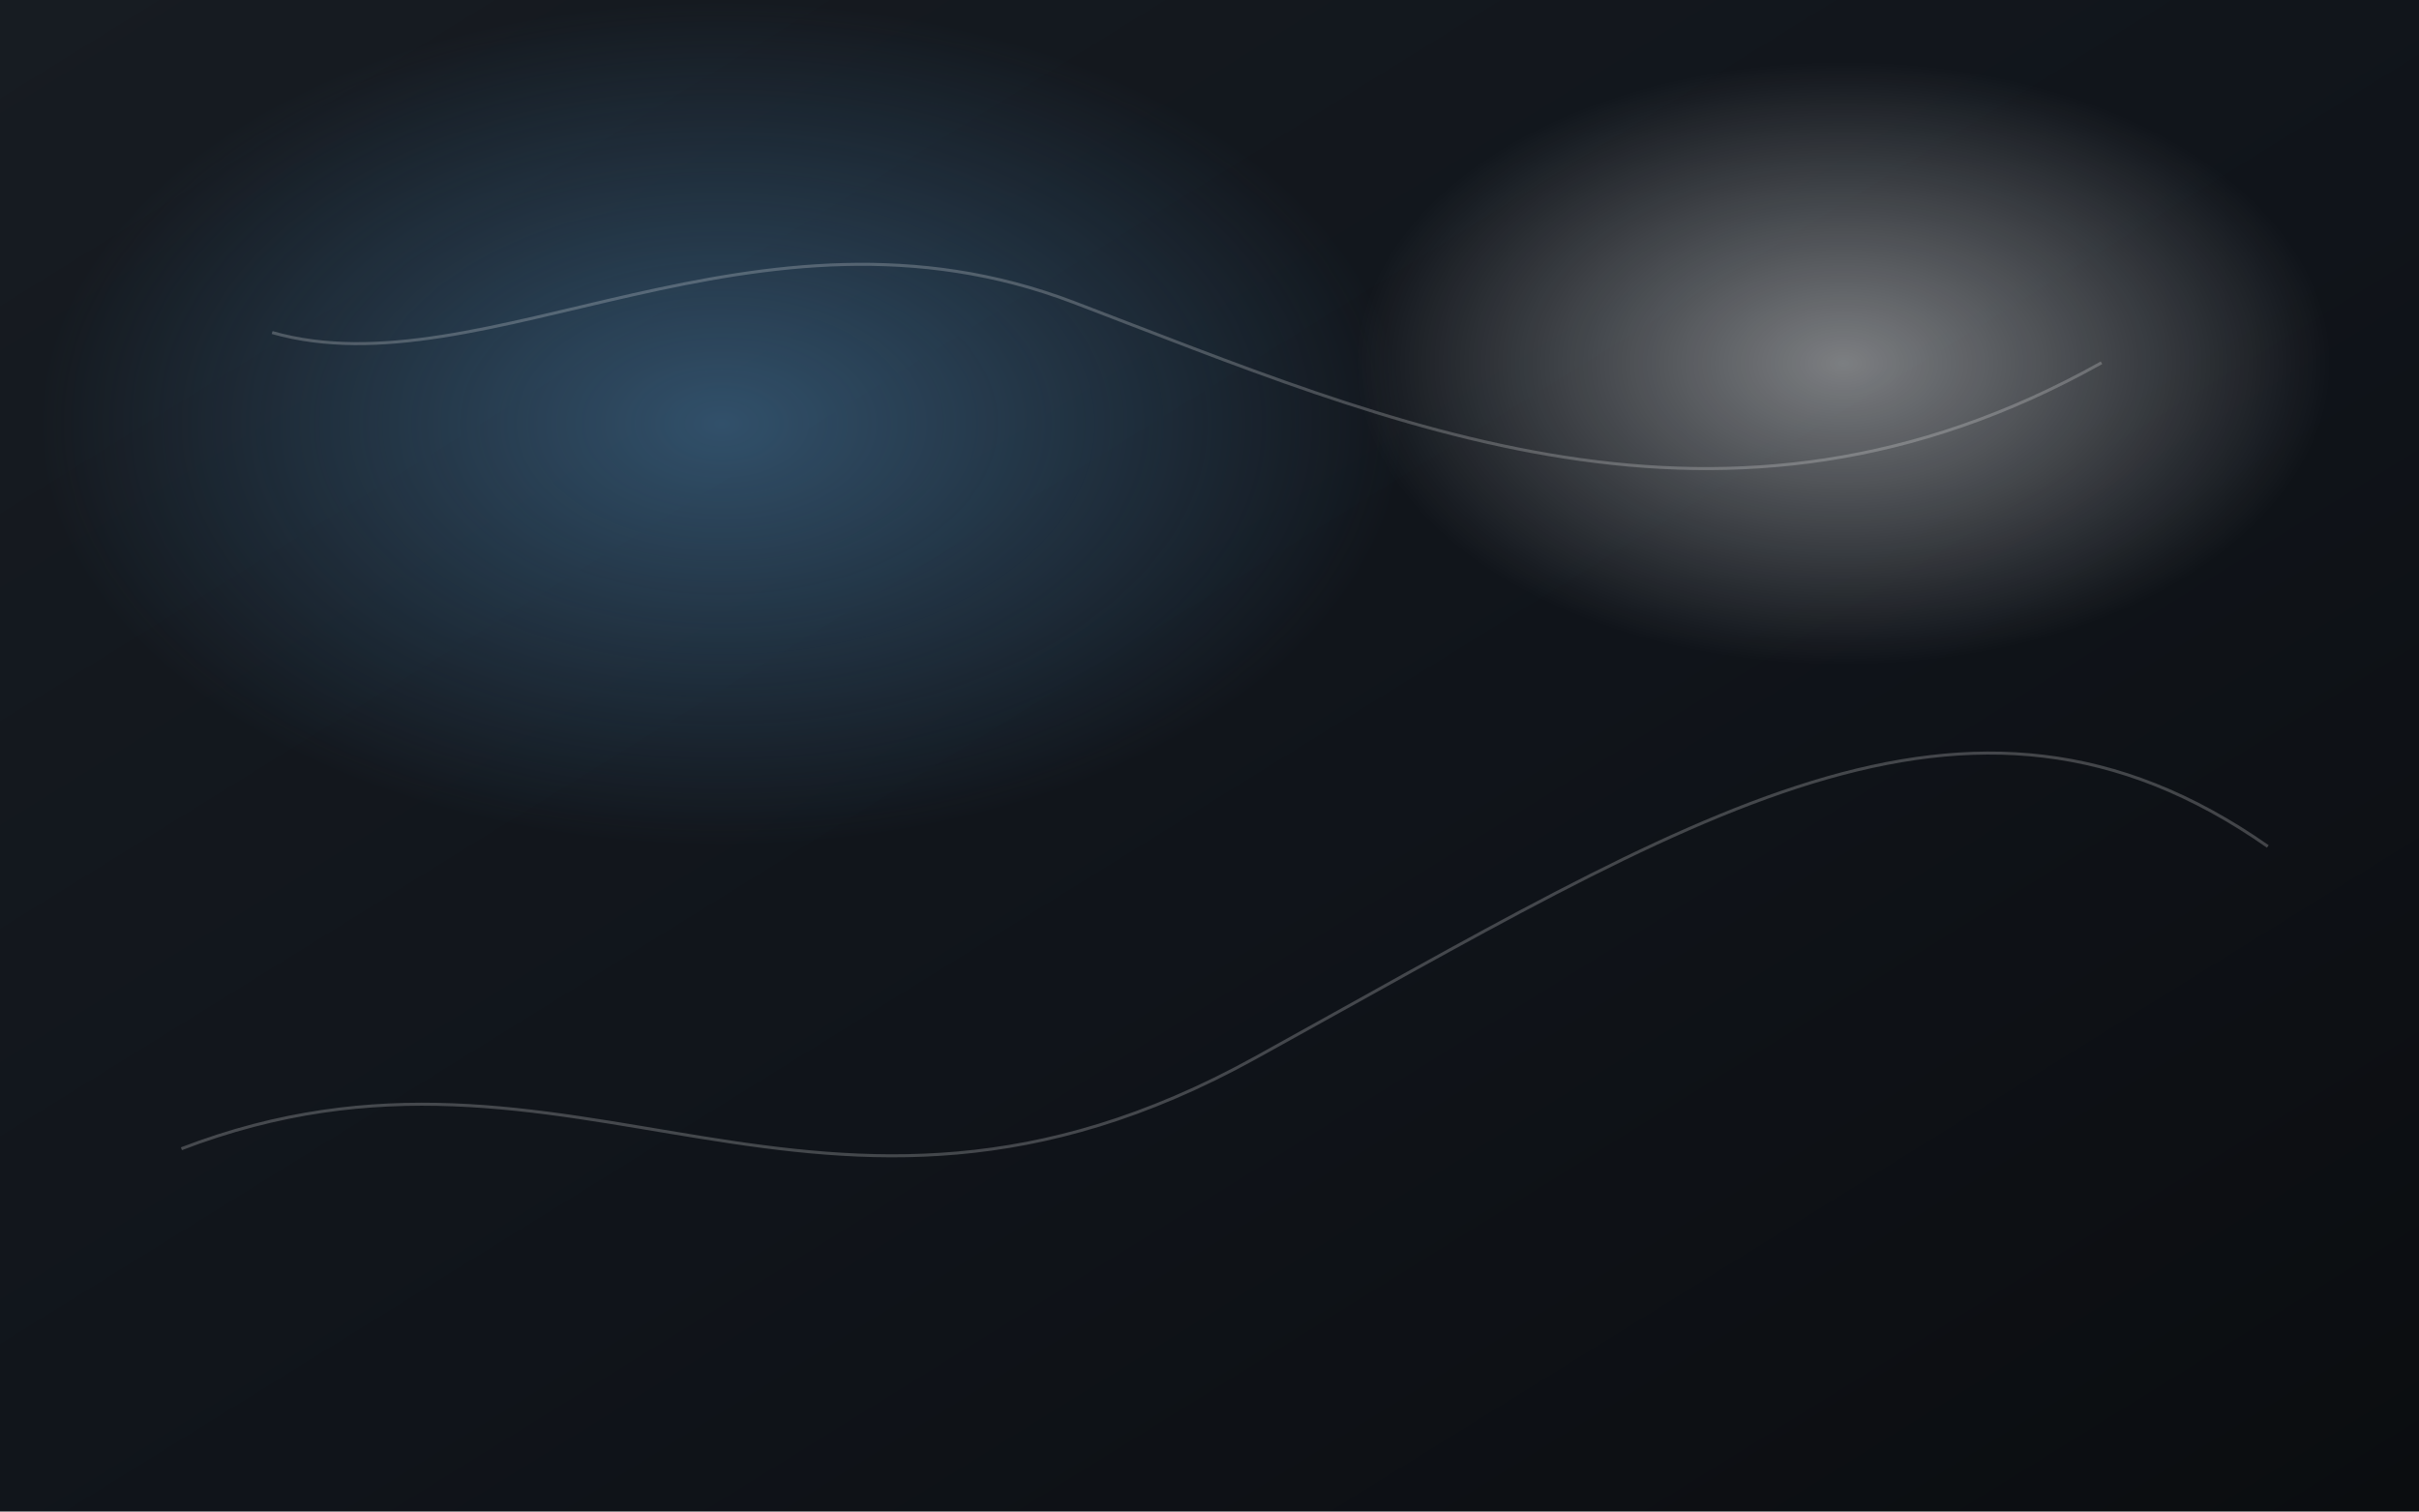
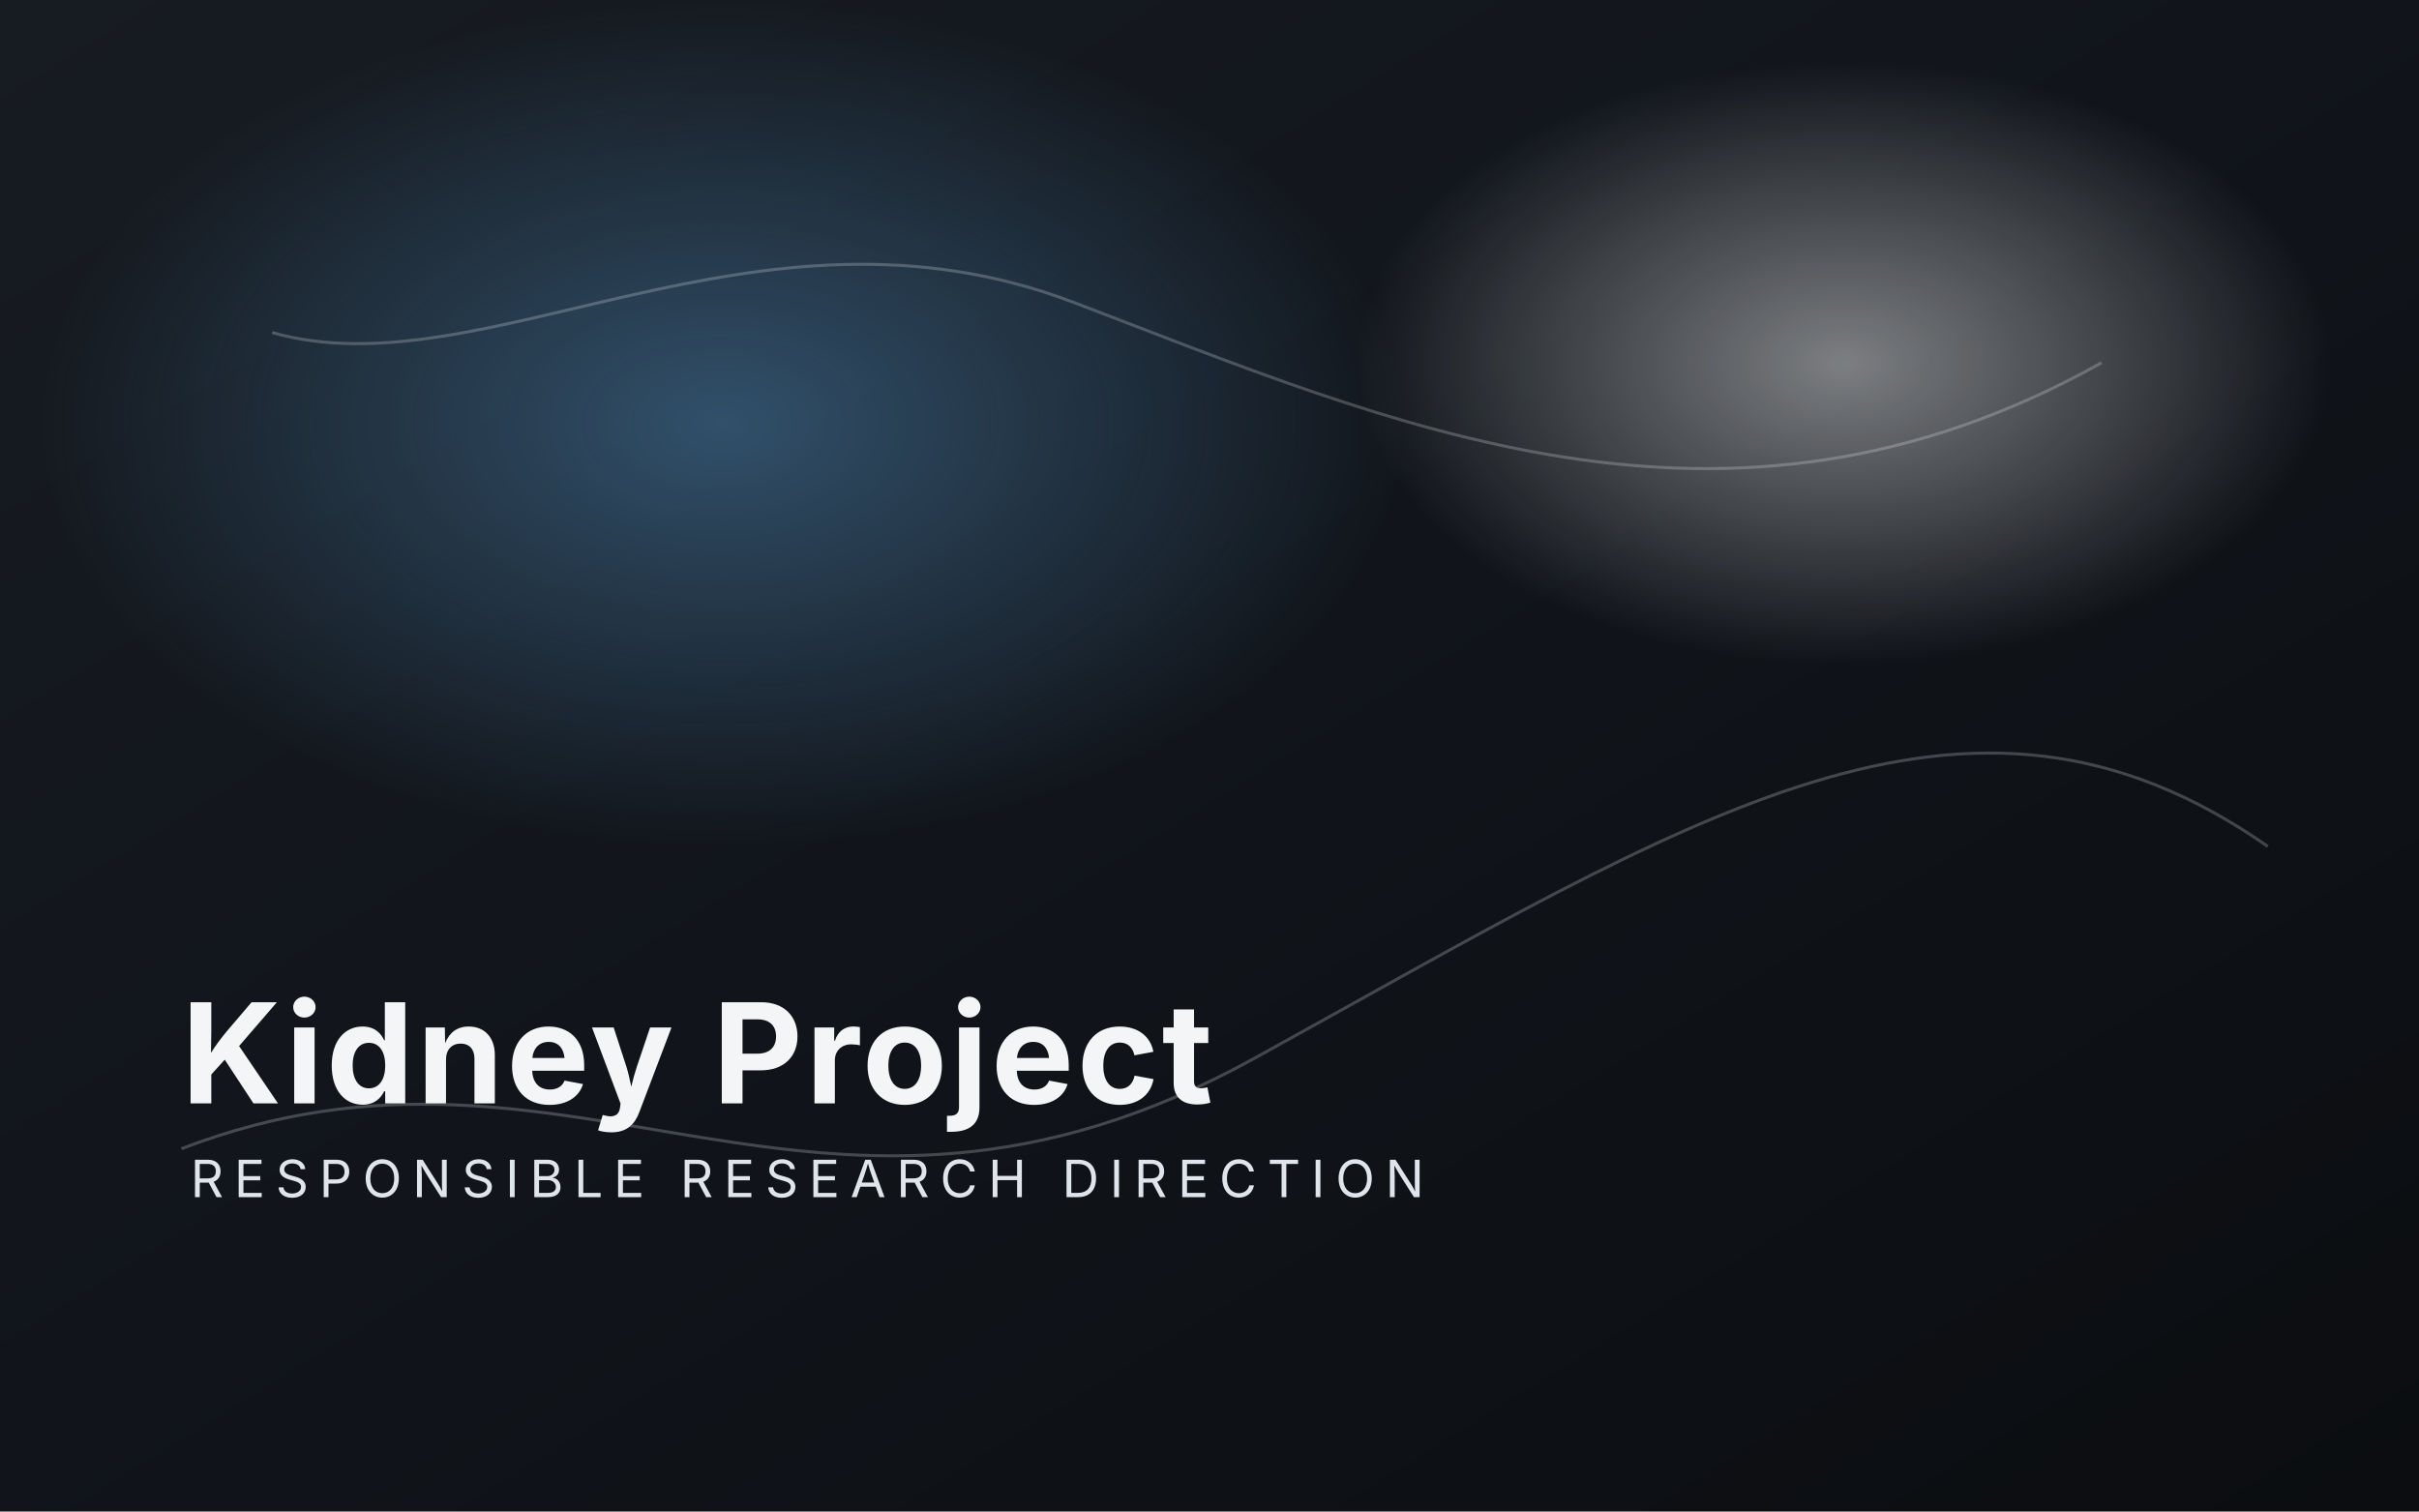
<svg xmlns="http://www.w3.org/2000/svg" width="1600" height="1000" viewBox="0 0 1600 1000" role="img" aria-label="Kidney Project" version="1.1" id="svg11">
  <defs id="defs7">
    <linearGradient id="bg" x1="0" y1="0" x2="1" y2="1">
      <stop offset="0%" stop-color="#171c22" id="stop1" />
      <stop offset="55%" stop-color="#10141a" id="stop2" />
      <stop offset="100%" stop-color="#0b0d10" id="stop3" />
    </linearGradient>
    <radialGradient id="glow1" cx="30%" cy="28%" r="28%">
      <stop offset="0" stop-color="#4a7ea8" stop-opacity="0.45" id="stop4" style="stop-color:#4a7ea8;stop-opacity:0.55;" />
      <stop offset="100%" stop-color="#4a7ea8" stop-opacity="0" id="stop5" />
    </radialGradient>
    <radialGradient id="glow2" cx="76%" cy="24%" r="20%">
      <stop offset="0" stop-color="#ffffff" stop-opacity="0.14" id="stop6" style="stop-color:#ffffff;stop-opacity:0.45;" />
      <stop offset="100%" stop-color="#ffffff" stop-opacity="0" id="stop7" />
    </radialGradient>
  </defs>
  <rect width="1600" height="1000" fill="url(#bg)" id="rect7" />
  <rect width="1600" height="1000" fill="url(#glow1)" id="rect8" x="0" y="0" style="display:inline" />
  <rect width="1600" height="1000" fill="url(#glow2)" id="rect9" x="0" y="0" style="display:inline" />
  <g opacity="0.22" stroke="#ffffff" stroke-width="2" fill="none" id="g10">
    <path d="M120 760 C380 660, 540 860, 830 700 S1300 420, 1500 560" id="path9" />
    <path d="M180 220 C320 260, 500 120, 710 200 S1140 380, 1390 240" id="path10" />
  </g>
+   <g id="g11">
+     <text x="120" y="730" fill="#f3f5f7" font-family="Inter, Arial, sans-serif" font-size="92" font-weight="700" letter-spacing="2" id="text10">Kidney Project</text>
+     <text x="126" y="792" fill="#dfe5ea" font-family="Inter, Arial, sans-serif" font-size="34" letter-spacing="7" id="text11">RESPONSIBLE RESEARCH DIRECTION</text>
+   </g>
</svg>
